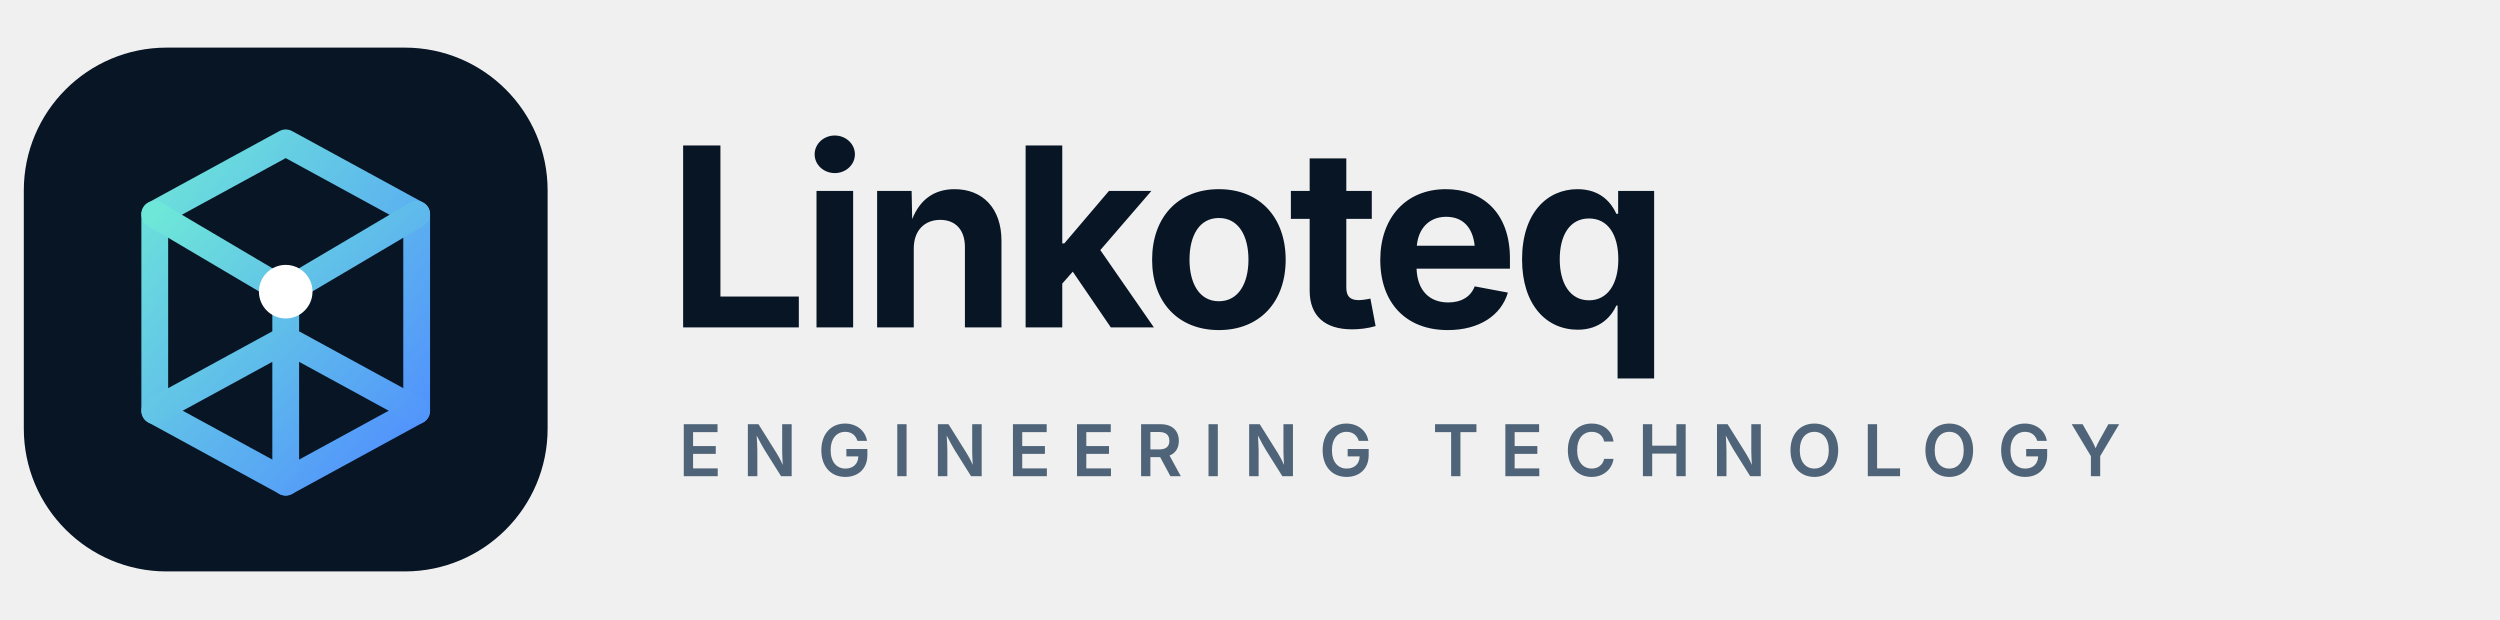
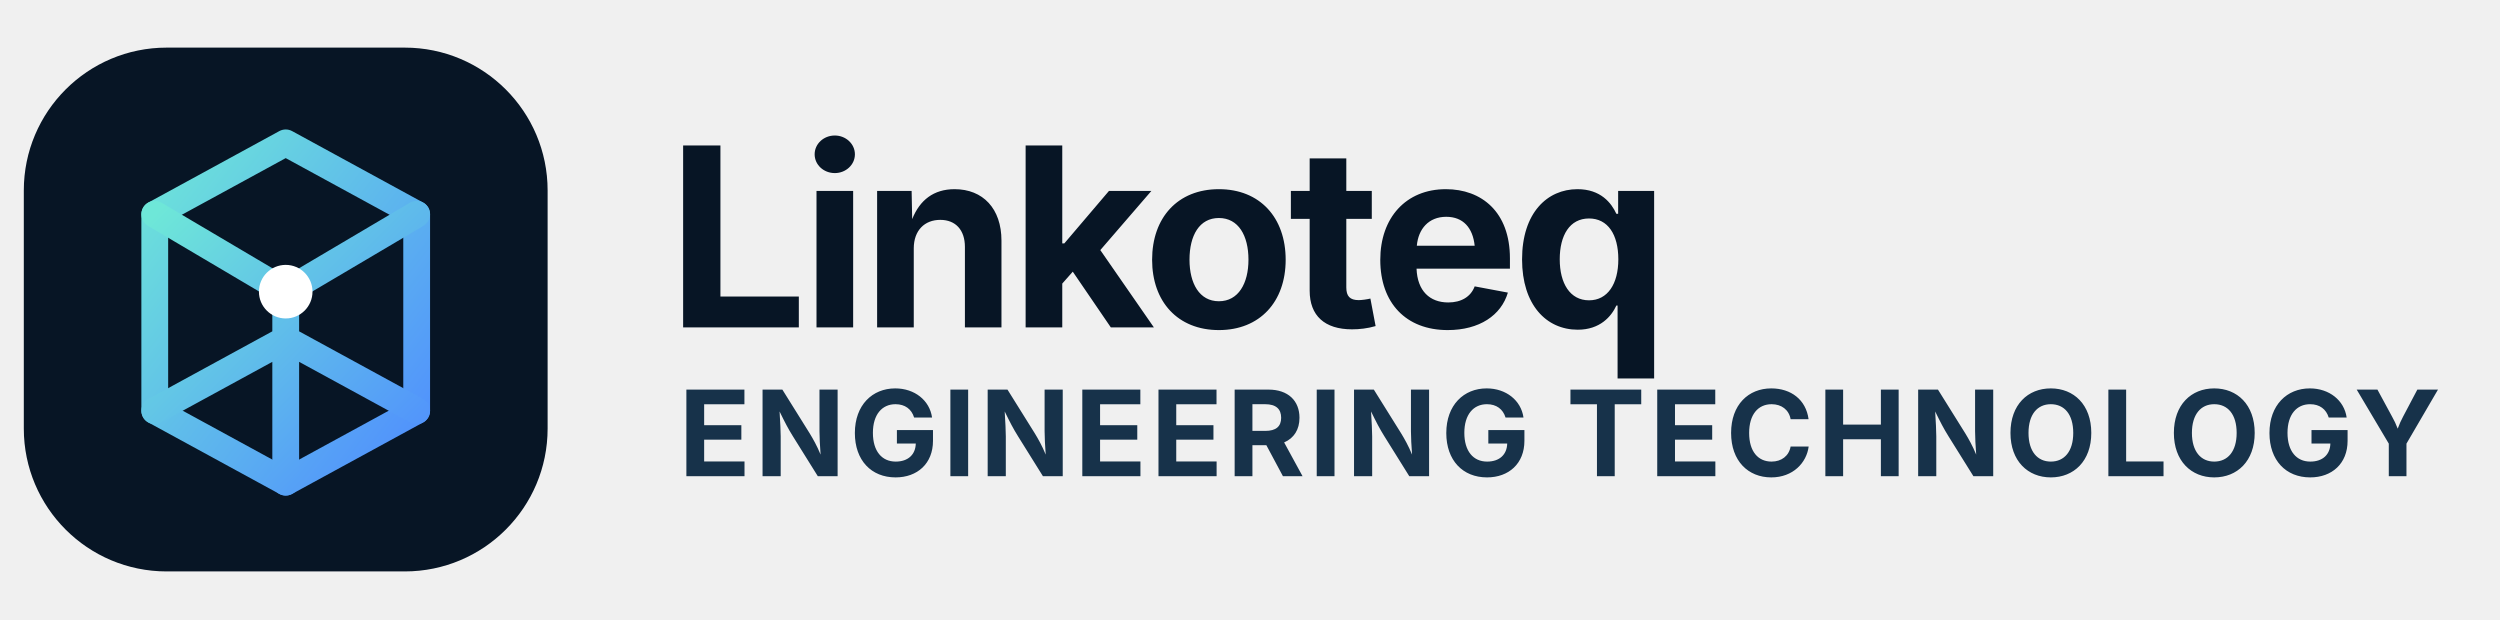
<svg xmlns="http://www.w3.org/2000/svg" viewBox="0 0 420 104" role="img" aria-labelledby="title desc">
  <defs>
    <linearGradient id="brandGradient" x1="0" y1="0" x2="1" y2="1">
      <stop offset="0" stop-color="#6EE7D8" />
      <stop offset="1" stop-color="#4F8CFF" />
    </linearGradient>
  </defs>
  <g transform="translate(4 8)">
    <rect x="0" y="0" width="88" height="88" rx="24" fill="#071525" />
    <g fill="none" stroke="url(#brandGradient)" stroke-width="4.5" stroke-linecap="round" stroke-linejoin="round">
      <path d="M22 61V28l22-12 22 12v33L44 73 22 61Z" />
      <path d="M22 28l22 13 22-13M44 41v32M22 61l22-12 22 12" />
    </g>
    <circle cx="44" cy="41" r="4.5" fill="#ffffff" />
  </g>
  <text x="112" y="55" font-family="Inter,Arial,sans-serif" font-size="42" font-weight="750" letter-spacing="-1.2" fill="#071525">Linkoteq</text>
-   <text x="114" y="80" font-family="Inter,Arial,sans-serif" font-size="12" font-weight="600" letter-spacing="3.5" fill="#4F6478">ENGINEERING TECHNOLOGY</text>
+   <text x="114" y="80" font-family="Inter,Arial,sans-serif" font-size="20" font-weight="700" letter-spacing=".65" fill="#17324A">ENGINEERING TECHNOLOGY</text>
</svg>
